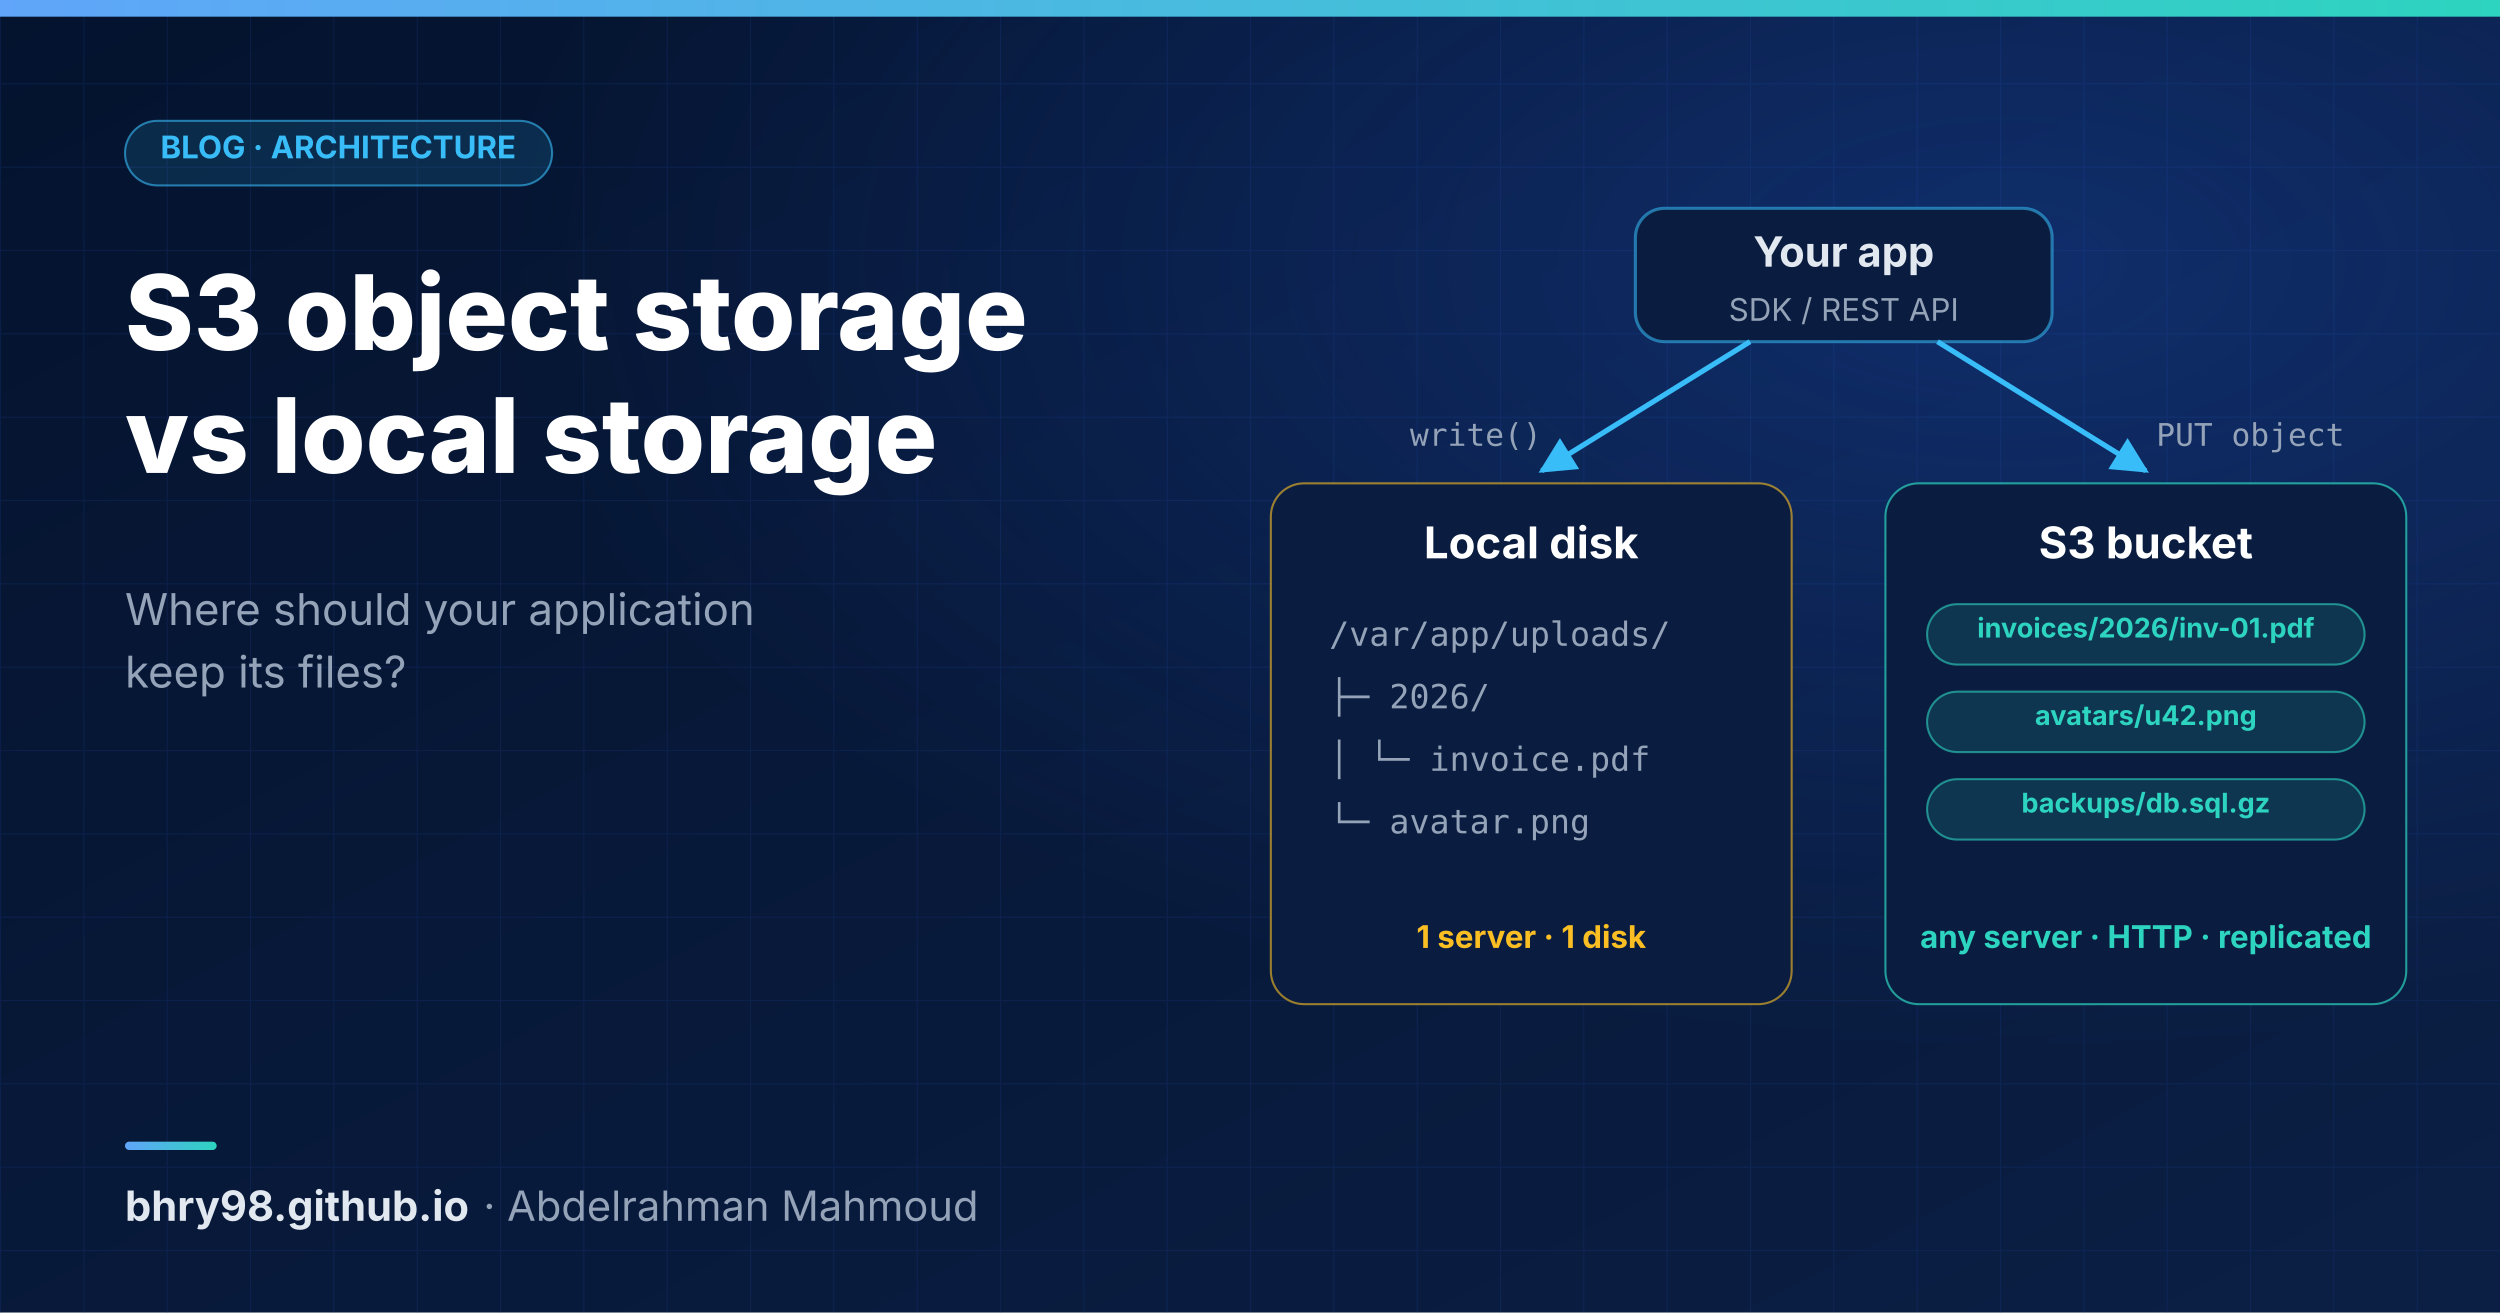
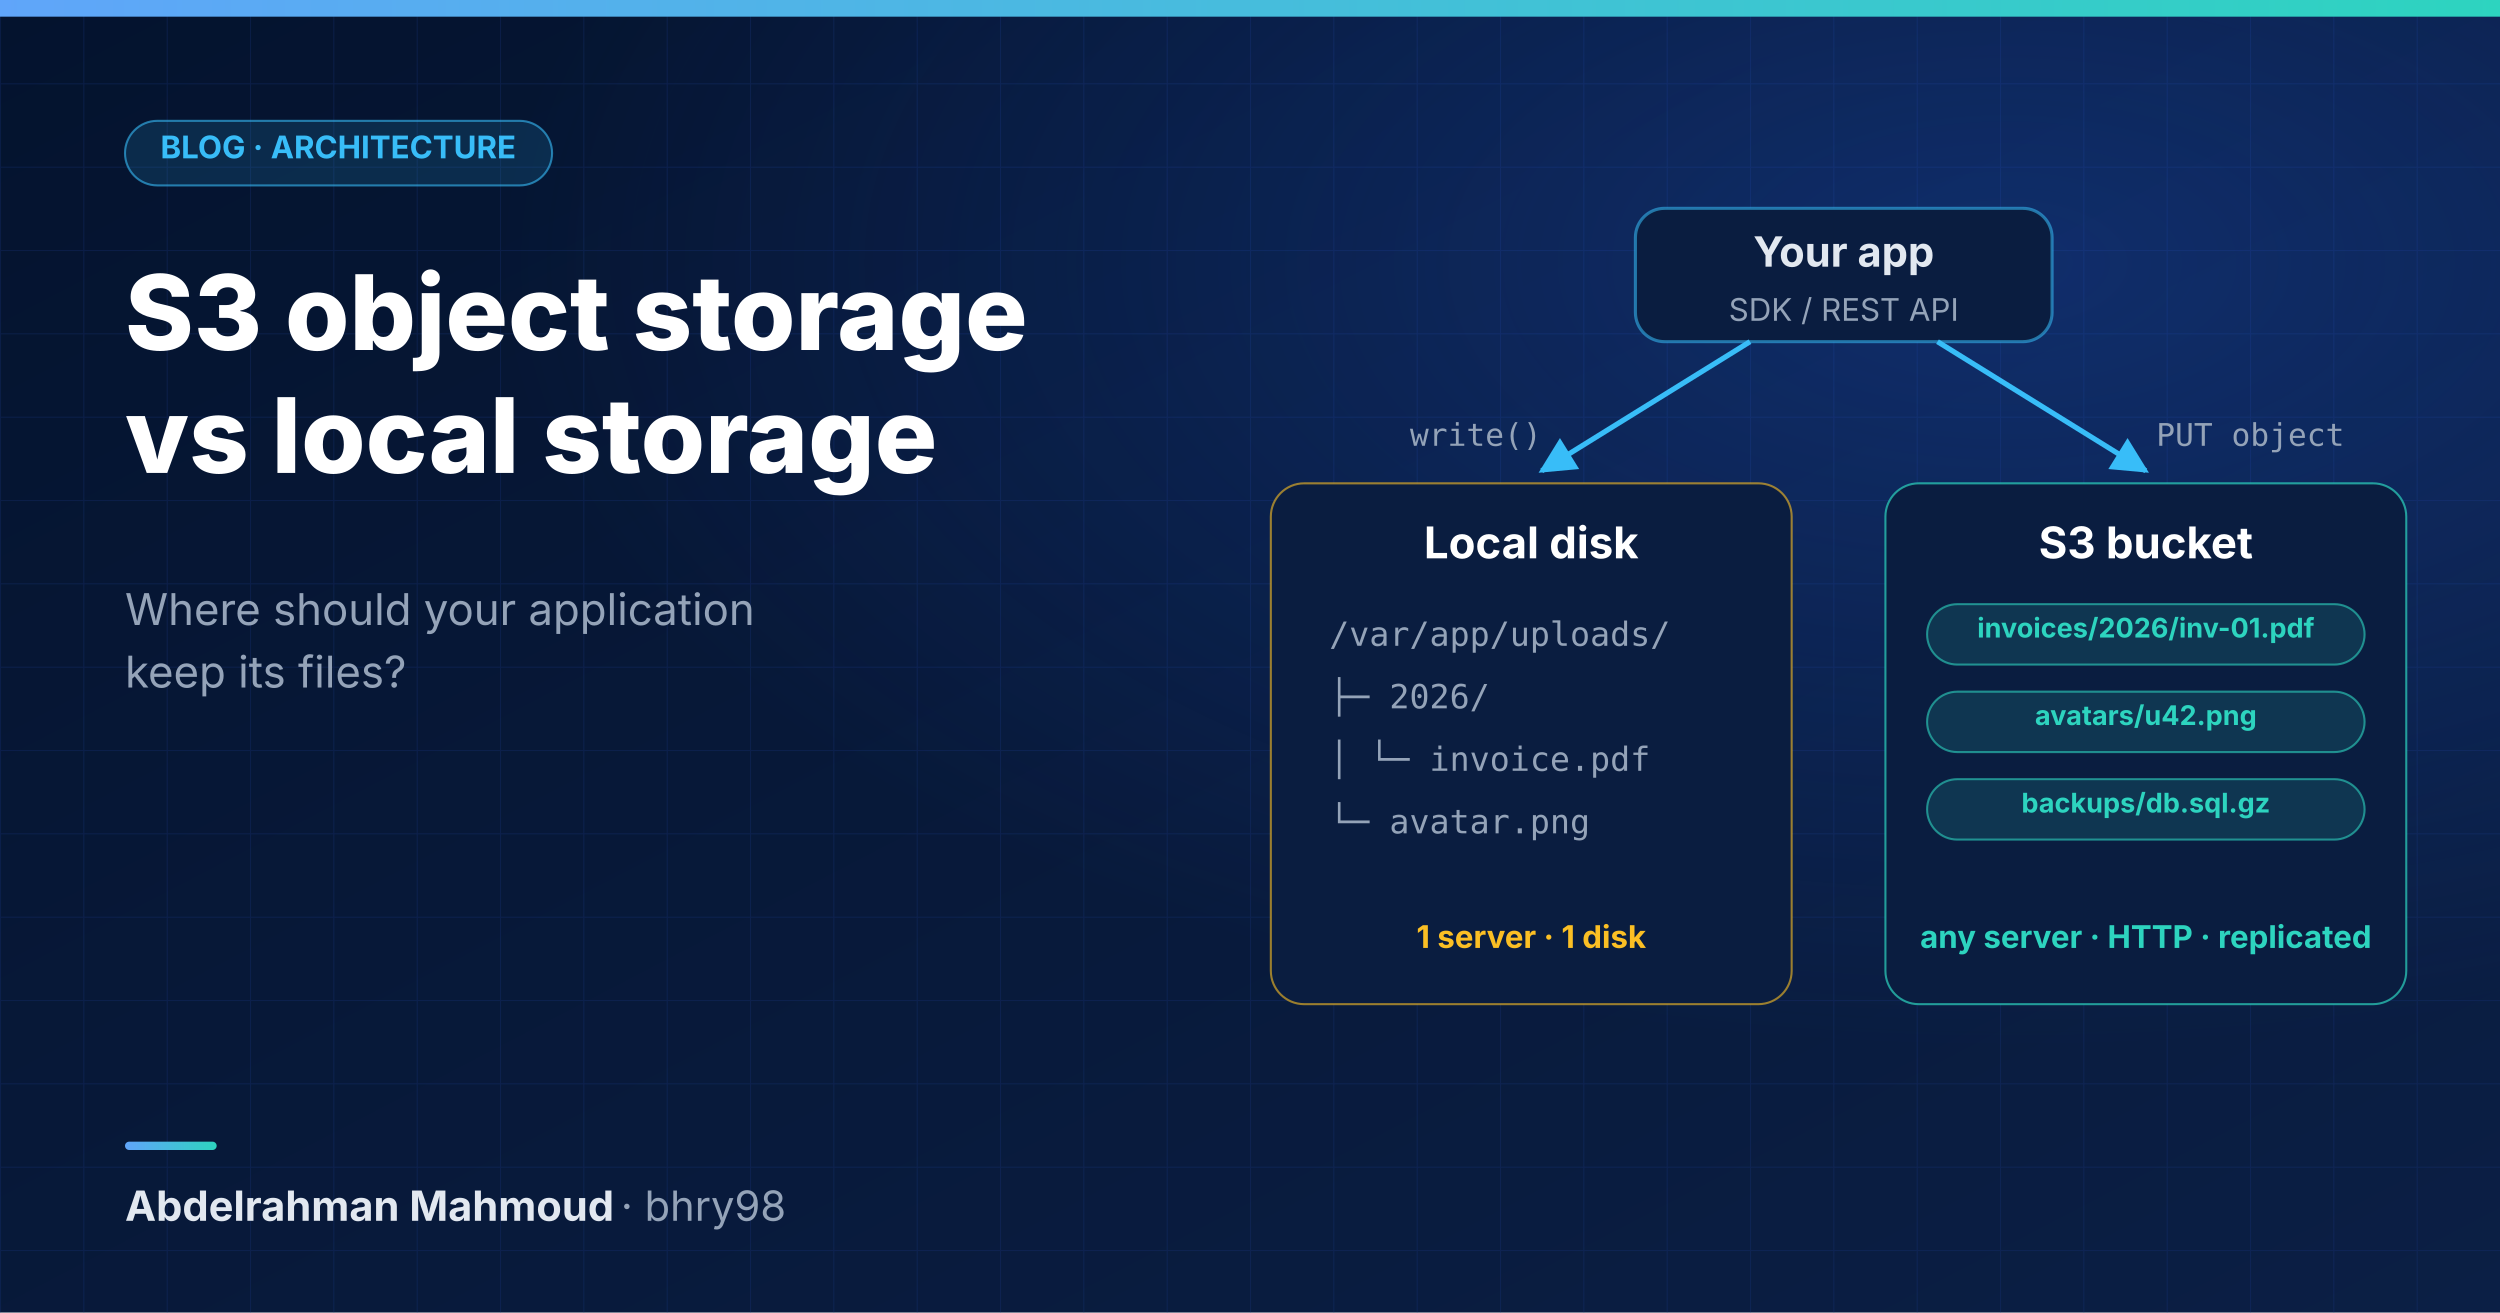
<svg xmlns="http://www.w3.org/2000/svg" width="1200" height="630" viewBox="0 0 1200 630" role="img" aria-labelledby="t d">
  <defs>
    <linearGradient id="bg" x1="0" y1="0" x2="1" y2="1">
      <stop offset="0" stop-color="#04132e" />
      <stop offset="1" stop-color="#0b1f45" />
    </linearGradient>
    <linearGradient id="brand" x1="0" y1="0" x2="1" y2="0">
      <stop offset="0" stop-color="#60a5fa" />
      <stop offset="1" stop-color="#2dd4bf" />
    </linearGradient>
    <radialGradient id="glow" cx="0.8" cy="0.2" r="0.6">
      <stop offset="0" stop-color="#2563eb" stop-opacity=".28" />
      <stop offset="1" stop-color="#2563eb" stop-opacity="0" />
    </radialGradient>
    <pattern id="grid" width="40" height="40" patternUnits="userSpaceOnUse">
      <path d="M40 0H0V40" fill="none" stroke="#1e3a8a" stroke-opacity=".25" />
    </pattern>
    <marker id="a" viewBox="0 0 10 10" refX="9" refY="5" markerWidth="7" markerHeight="7" orient="auto">
      <path d="M0 0L10 5L0 10z" fill="#38bdf8" />
    </marker>
  </defs>
  <rect width="1200" height="630" fill="url(#bg)" />
  <rect width="1200" height="630" fill="url(#grid)" />
  <rect width="1200" height="630" fill="url(#glow)" />
  <rect width="1200" height="8" fill="url(#brand)" />
  <rect x="60" y="58" width="205" height="31" rx="15.5" fill="#38bdf8" fill-opacity=".14" stroke="#38bdf8" stroke-opacity=".6" />
  <text x="162.35" y="76" font-size="15" fill="#38bdf8" font-weight="700" text-anchor="middle" font-family="Inter, 'Segoe UI', 'DejaVu Sans', Roboto, Helvetica, Arial, sans-serif">BLOG · ARCHITECTURE</text>
  <text x="60" y="168" font-size="50" fill="#ffffff" font-weight="800" text-anchor="start" font-family="Inter, 'Segoe UI', 'DejaVu Sans', Roboto, Helvetica, Arial, sans-serif">S3 object storage</text>
  <text x="60" y="227.0" font-size="50" fill="#ffffff" font-weight="800" text-anchor="start" font-family="Inter, 'Segoe UI', 'DejaVu Sans', Roboto, Helvetica, Arial, sans-serif">vs local storage</text>
  <text x="60" y="300.0" font-size="21" fill="#94a3b8" font-weight="400" text-anchor="start" font-family="Inter, 'Segoe UI', 'DejaVu Sans', Roboto, Helvetica, Arial, sans-serif">Where should your application</text>
  <text x="60" y="330.0" font-size="21" fill="#94a3b8" font-weight="400" text-anchor="start" font-family="Inter, 'Segoe UI', 'DejaVu Sans', Roboto, Helvetica, Arial, sans-serif">keep its files?</text>
  <rect x="60" y="548" width="44" height="4" rx="2" fill="url(#brand)" />
-   <text x="60" y="586" font-size="20" fill="#e2e8f0" font-weight="700" text-anchor="start" font-family="Inter, 'Segoe UI', 'DejaVu Sans', Roboto, Helvetica, Arial, sans-serif">bhry98.github.io</text>
-   <text x="232" y="586" font-size="20" fill="#94a3b8" font-weight="400" text-anchor="start" font-family="Inter, 'Segoe UI', 'DejaVu Sans', Roboto, Helvetica, Arial, sans-serif">· Abdelrahman Mahmoud</text>
+   <text x="60" y="586" font-size="20" fill="#e2e8f0" font-weight="700" text-anchor="start" font-family="Inter, 'Segoe UI', 'DejaVu Sans', Roboto, Helvetica, Arial, sans-serif">Abdelrahman Mahmoud</text>
+   <text x="298" y="586" font-size="20" fill="#94a3b8" font-weight="400" text-anchor="start" font-family="Inter, 'Segoe UI', 'DejaVu Sans', Roboto, Helvetica, Arial, sans-serif">· bhry98</text>
  <g>
    <rect x="785" y="100" width="200" height="64" rx="14" fill="#0a1d40" stroke="#38bdf8" stroke-opacity=".55" stroke-width="1.5" />
    <text x="885.0" y="128.0" font-size="20" fill="#e2e8f0" font-weight="700" text-anchor="middle" font-family="Inter, 'Segoe UI', 'DejaVu Sans', Roboto, Helvetica, Arial, sans-serif">Your app</text>
    <text x="885.0" y="154.0" font-size="15" fill="#94a3b8" font-weight="400" text-anchor="middle" font-family="Inter, 'Segoe UI', 'DejaVu Sans', Roboto, Helvetica, Arial, sans-serif">SDK / REST API</text>
    <path d="M840 164 L740 226" stroke="#38bdf8" stroke-width="2.5" fill="none" marker-end="url(#a)" />
    <path d="M930 164 L1030 226" stroke="#38bdf8" stroke-width="2.5" fill="none" marker-end="url(#a)" />
    <text x="740" y="214" font-size="15" fill="#94a3b8" font-weight="400" text-anchor="end" font-family="'JetBrains Mono', 'DejaVu Sans Mono', Consolas, Menlo, monospace">write()</text>
    <text x="1035" y="214" font-size="15" fill="#94a3b8" font-weight="400" text-anchor="start" font-family="'JetBrains Mono', 'DejaVu Sans Mono', Consolas, Menlo, monospace">PUT object</text>
    <rect x="610" y="232" width="250" height="250" rx="16" fill="#0a1d40" stroke="#fbbf24" stroke-opacity=".6" />
    <text x="735" y="268" font-size="21" fill="#ffffff" font-weight="700" text-anchor="middle" font-family="Inter, 'Segoe UI', 'DejaVu Sans', Roboto, Helvetica, Arial, sans-serif">Local disk</text>
    <text x="638" y="310" font-size="16" fill="#94a3b8" font-weight="400" text-anchor="start" font-family="'JetBrains Mono', 'DejaVu Sans Mono', Consolas, Menlo, monospace">/var/app/uploads/</text>
    <text x="638" y="340" font-size="16" fill="#94a3b8" font-weight="400" text-anchor="start" font-family="'JetBrains Mono', 'DejaVu Sans Mono', Consolas, Menlo, monospace">  ├─ 2026/</text>
    <text x="638" y="370" font-size="16" fill="#94a3b8" font-weight="400" text-anchor="start" font-family="'JetBrains Mono', 'DejaVu Sans Mono', Consolas, Menlo, monospace">  │  └─ invoice.pdf</text>
    <text x="638" y="400" font-size="16" fill="#94a3b8" font-weight="400" text-anchor="start" font-family="'JetBrains Mono', 'DejaVu Sans Mono', Consolas, Menlo, monospace">  └─ avatar.png</text>
    <text x="735" y="455" font-size="15" fill="#fbbf24" font-weight="700" text-anchor="middle" font-family="Inter, 'Segoe UI', 'DejaVu Sans', Roboto, Helvetica, Arial, sans-serif">1 server · 1 disk</text>
    <rect x="905" y="232" width="250" height="250" rx="16" fill="#0a1d40" stroke="#2dd4bf" stroke-opacity=".7" />
    <text x="1030" y="268" font-size="21" fill="#ffffff" font-weight="700" text-anchor="middle" font-family="Inter, 'Segoe UI', 'DejaVu Sans', Roboto, Helvetica, Arial, sans-serif">S3 bucket</text>
    <rect x="925" y="290" width="210" height="29" rx="14.5" fill="#2dd4bf" fill-opacity=".14" stroke="#2dd4bf" stroke-opacity=".6" />
    <text x="1030.0" y="306" font-size="13" fill="#2dd4bf" font-weight="700" text-anchor="middle" font-family="Inter, 'Segoe UI', 'DejaVu Sans', Roboto, Helvetica, Arial, sans-serif">invoices/2026/inv-01.pdf</text>
    <rect x="925" y="332" width="210" height="29" rx="14.5" fill="#2dd4bf" fill-opacity=".14" stroke="#2dd4bf" stroke-opacity=".6" />
    <text x="1030.0" y="348" font-size="13" fill="#2dd4bf" font-weight="700" text-anchor="middle" font-family="Inter, 'Segoe UI', 'DejaVu Sans', Roboto, Helvetica, Arial, sans-serif">avatars/u42.png</text>
    <rect x="925" y="374" width="210" height="29" rx="14.5" fill="#2dd4bf" fill-opacity=".14" stroke="#2dd4bf" stroke-opacity=".6" />
    <text x="1030.0" y="390" font-size="13" fill="#2dd4bf" font-weight="700" text-anchor="middle" font-family="Inter, 'Segoe UI', 'DejaVu Sans', Roboto, Helvetica, Arial, sans-serif">backups/db.sql.gz</text>
    <text x="1030" y="455" font-size="15" fill="#2dd4bf" font-weight="700" text-anchor="middle" font-family="Inter, 'Segoe UI', 'DejaVu Sans', Roboto, Helvetica, Arial, sans-serif">any server · HTTP · replicated</text>
  </g>
</svg>
